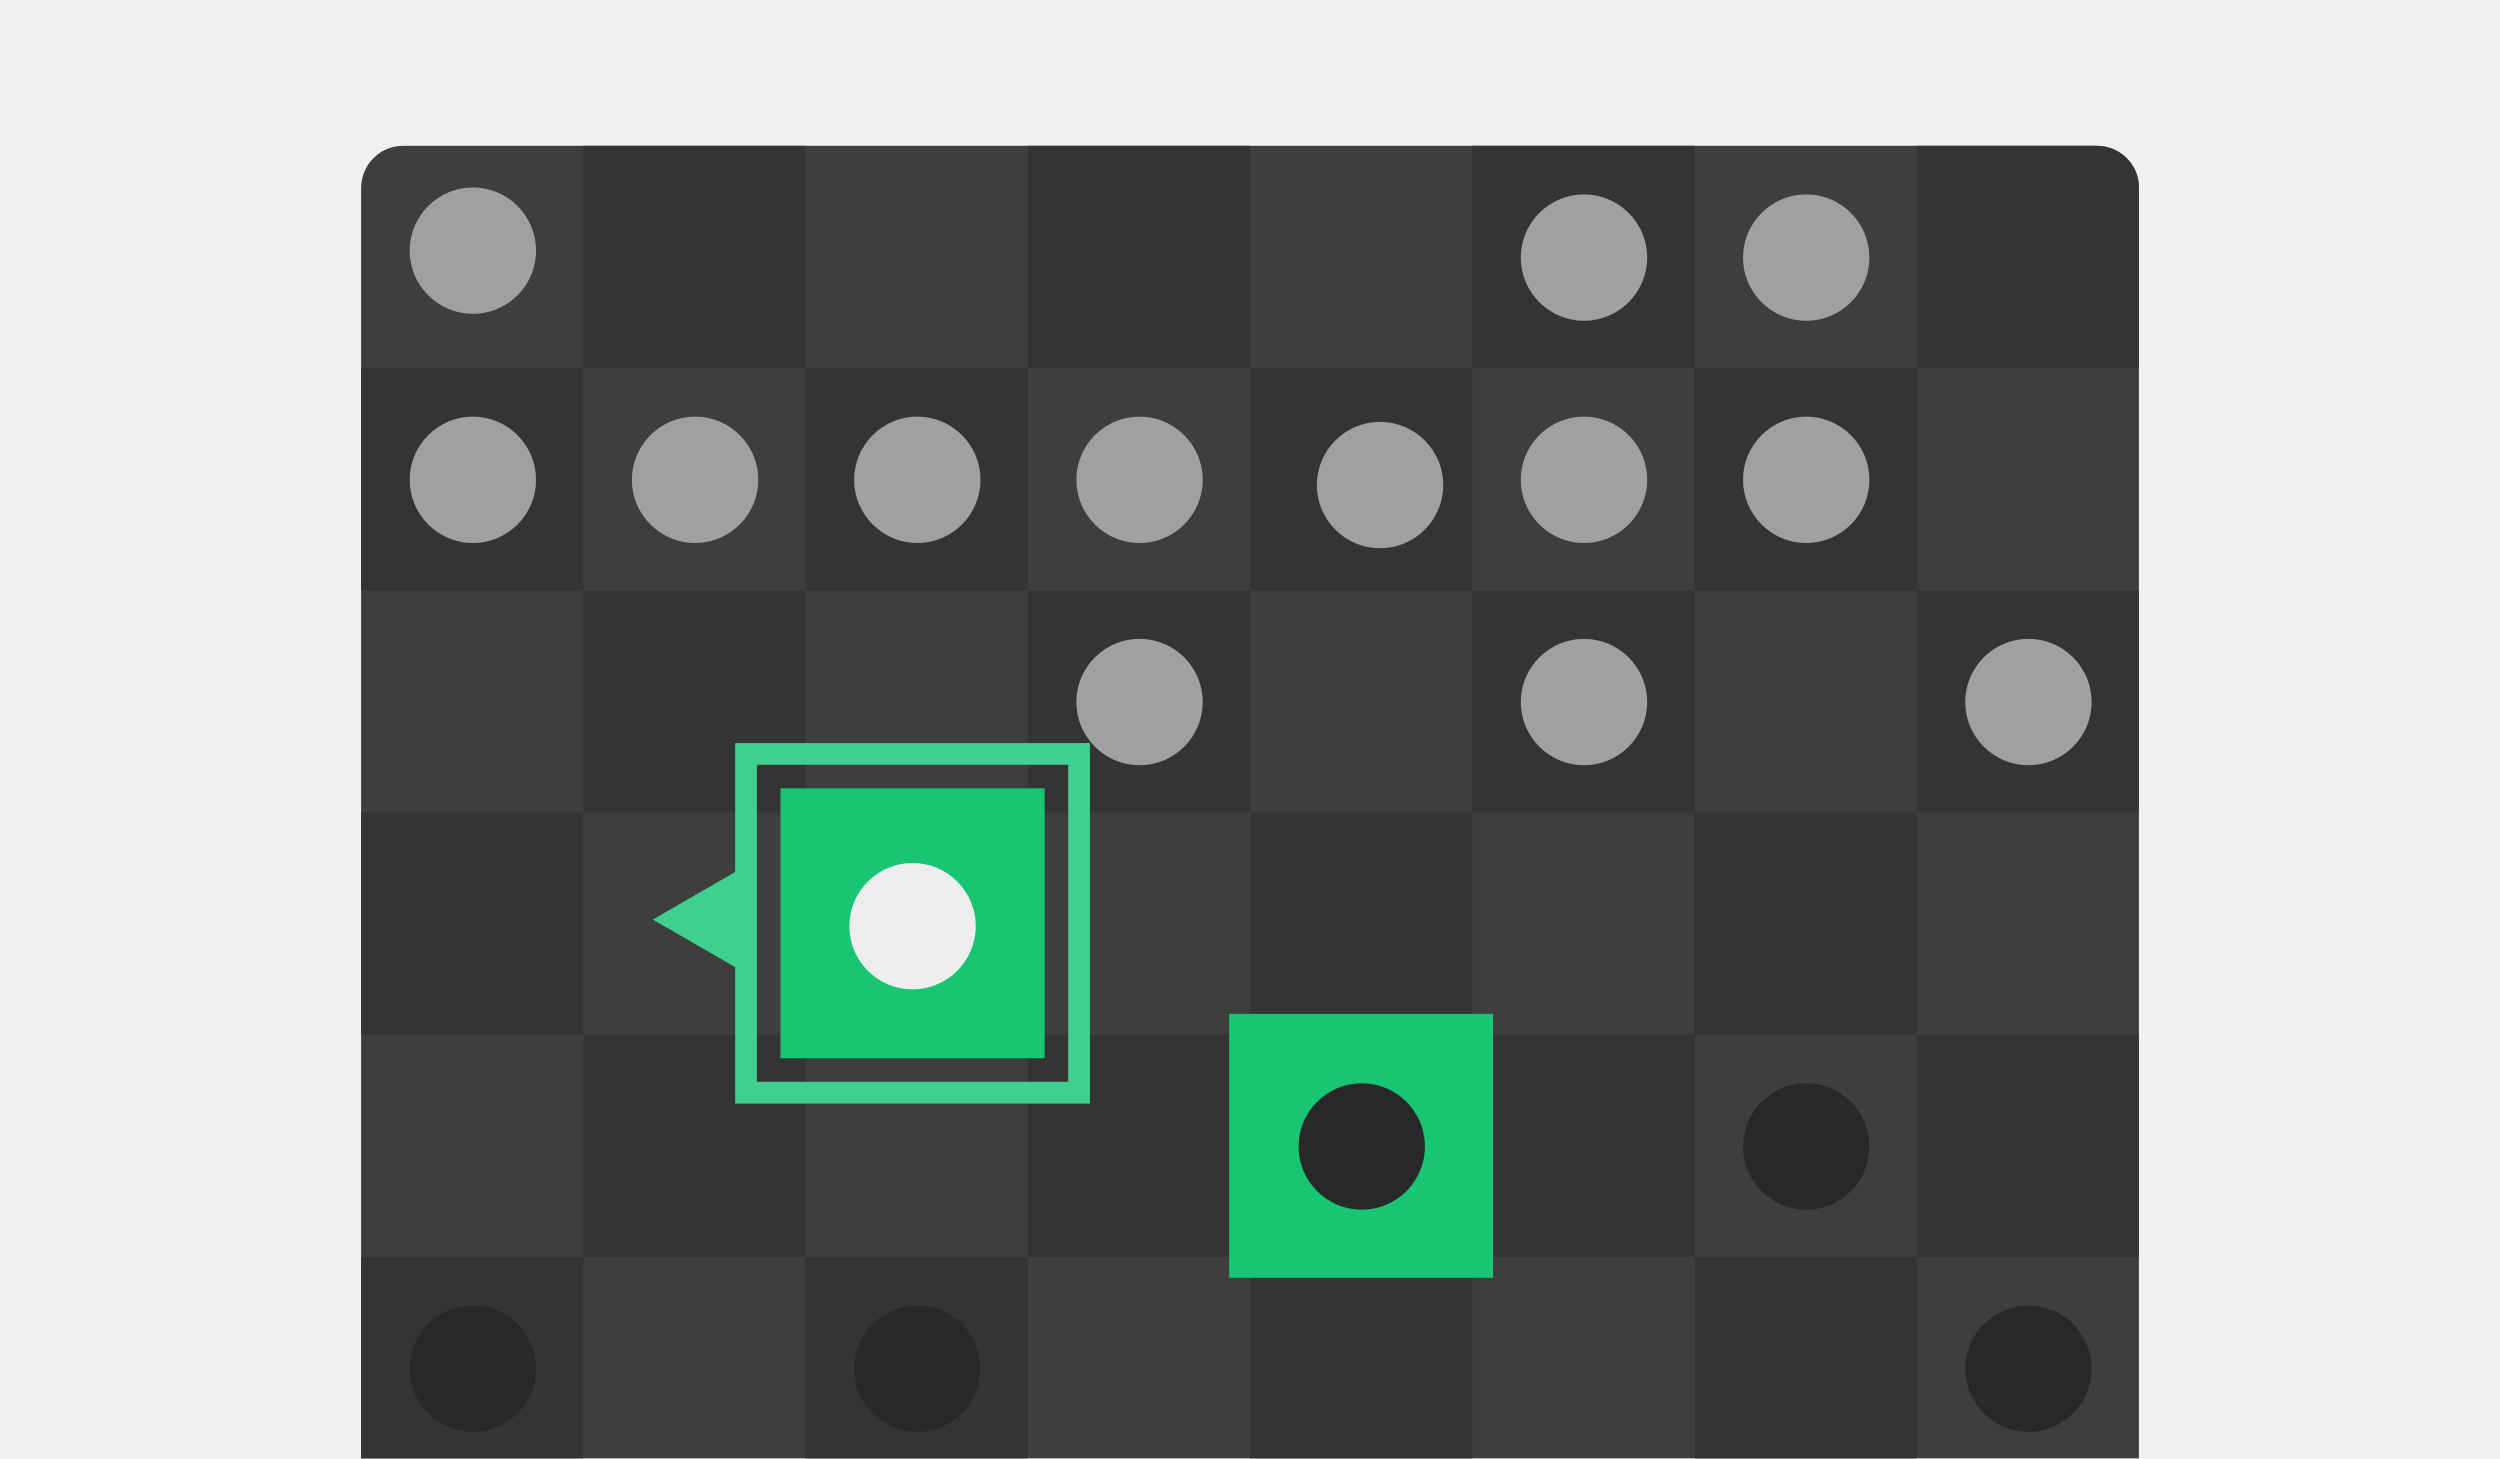
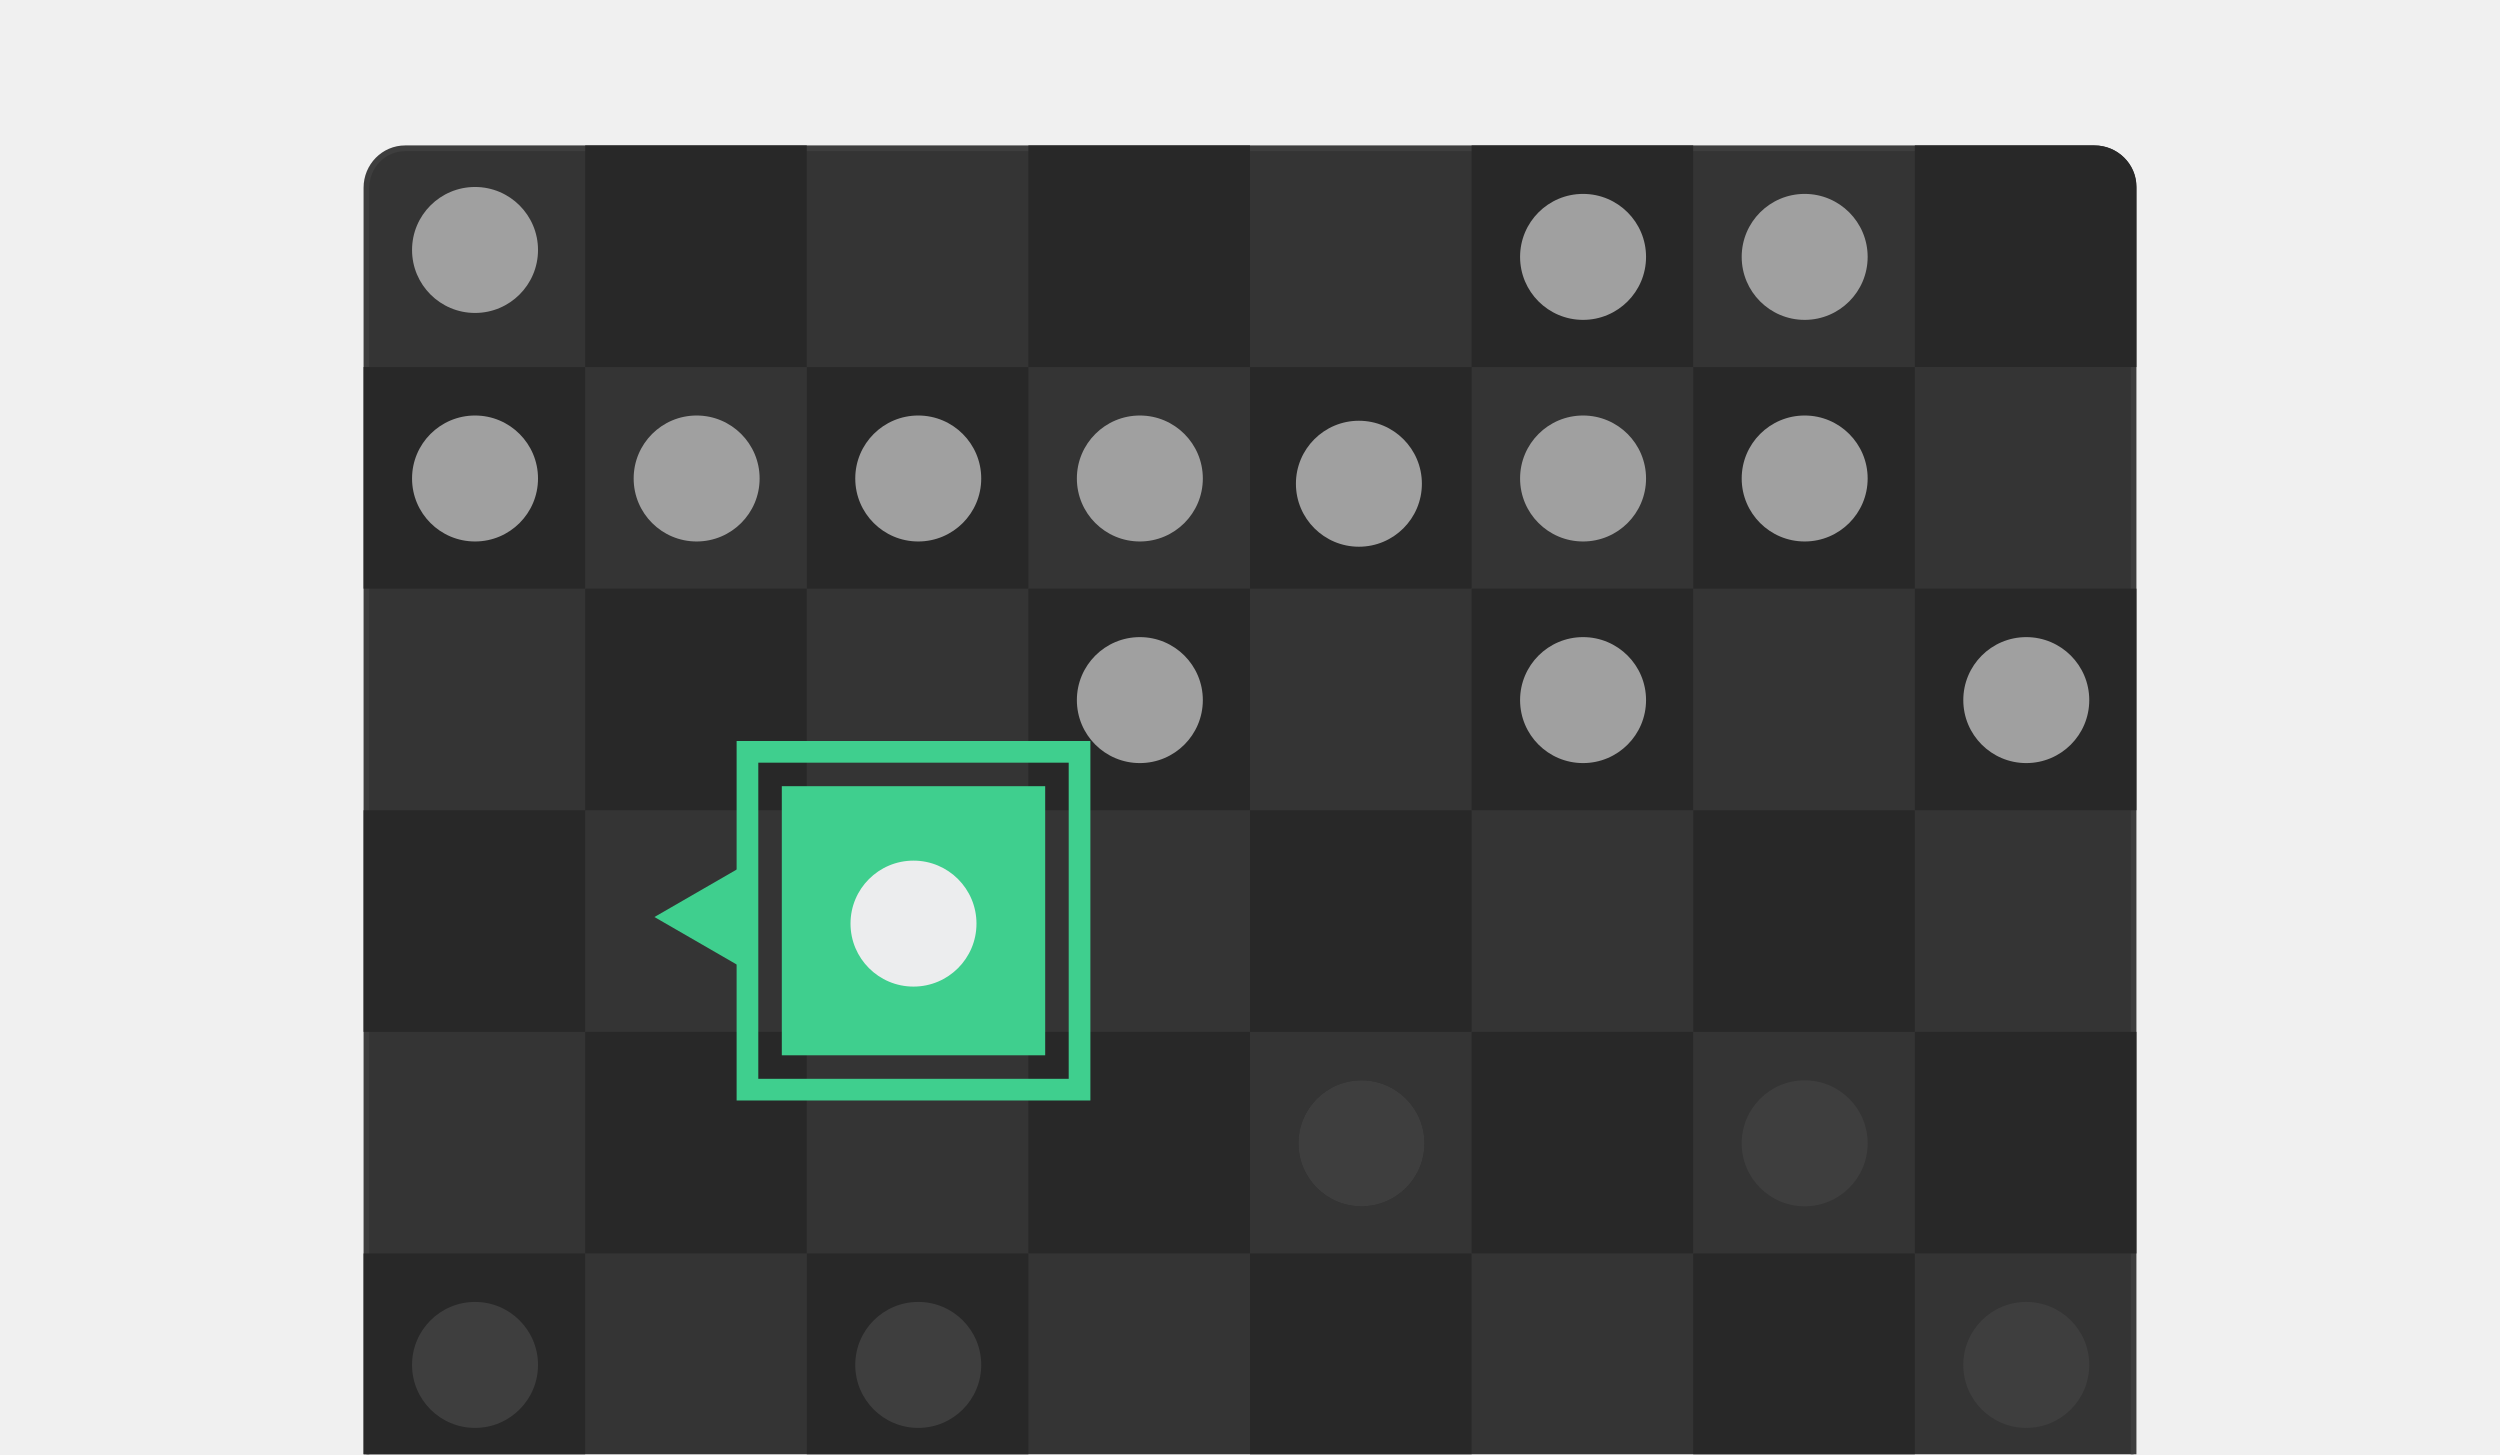
- <svg xmlns="http://www.w3.org/2000/svg" width="360" height="210" viewBox="0 0 360 210" fill="none">
-   <g clip-path="url(#clip0_929_18391)">
-     <path d="M301.992 21H58.008C54.69 21 52 23.736 52 27.111V309.889C52 313.264 54.69 316 58.008 316H301.992C305.31 316 308 313.264 308 309.889V27.111C308 23.736 305.31 21 301.992 21Z" fill="#3E3E3E" />
-     <path d="M116 21H84V53H116V21Z" fill="#343434" />
-     <path d="M180 21H148V53H180V21Z" fill="#343434" />
-     <path d="M244 21H212V53H244V21Z" fill="#343434" />
-     <path d="M308 26.916V53H276V21H301.879C305.256 21 308 23.647 308 26.916Z" fill="#343434" />
-     <path d="M116 85H84V117H116V85Z" fill="#343434" />
-     <path d="M180 85H148V117H180V85Z" fill="#343434" />
-     <path d="M244 85H212V117H244V85Z" fill="#343434" />
-     <path d="M308 85H276V117H308V85Z" fill="#343434" />
-     <path d="M116 149H84V181H116V149Z" fill="#343434" />
-     <path d="M180 149H148V181H180V149Z" fill="#343434" />
-     <path d="M244 149H212V181H244V149Z" fill="#343434" />
-     <path d="M308 149H276V181H308V149Z" fill="#343434" />
-     <path d="M84 181H52V213H84V181Z" fill="#343434" />
-     <path d="M148 181H116V213H148V181Z" fill="#343434" />
-     <path d="M212 181H180V213H212V181Z" fill="#343434" />
-     <path d="M276 181H244V213H276V181Z" fill="#343434" />
-     <path d="M84 117H52V149H84V117Z" fill="#343434" />
-     <path d="M148 117H116V149H148V117Z" fill="#343434" />
-     <path d="M212 117H180V149H212V117Z" fill="#343434" />
-     <path d="M276 117H244V149H276V117Z" fill="#343434" />
-     <path d="M84 53H52V85H84V53Z" fill="#343434" />
-     <path d="M148 53H116V85H148V53Z" fill="#343434" />
-     <path d="M212 53H180V85H212V53Z" fill="#343434" />
-     <path d="M276 53H244V85H276V53Z" fill="#343434" />
-     <path d="M68.095 45.19C73.118 45.19 77.189 41.118 77.189 36.095C77.189 31.072 73.118 27 68.095 27C63.072 27 59 31.072 59 36.095C59 41.118 63.072 45.19 68.095 45.19Z" fill="#A0A0A0" />
-     <path d="M68.095 78.189C73.118 78.189 77.189 74.118 77.189 69.095C77.189 64.072 73.118 60 68.095 60C63.072 60 59 64.072 59 69.095C59 74.118 63.072 78.189 68.095 78.189Z" fill="#A0A0A0" />
-     <path d="M100.095 78.189C105.118 78.189 109.189 74.118 109.189 69.095C109.189 64.072 105.118 60 100.095 60C95.072 60 91 64.072 91 69.095C91 74.118 95.072 78.189 100.095 78.189Z" fill="#A0A0A0" />
-     <path d="M132.095 78.189C137.118 78.189 141.189 74.118 141.189 69.095C141.189 64.072 137.118 60 132.095 60C127.072 60 123 64.072 123 69.095C123 74.118 127.072 78.189 132.095 78.189Z" fill="#A0A0A0" />
-     <path d="M132.095 142.189C137.118 142.189 141.189 138.118 141.189 133.095C141.189 128.072 137.118 124 132.095 124C127.072 124 123 128.072 123 133.095C123 138.118 127.072 142.189 132.095 142.189Z" fill="#A0A0A0" />
-     <path d="M196.095 174.189C201.118 174.189 205.189 170.118 205.189 165.095C205.189 160.072 201.118 156 196.095 156C191.072 156 187 160.072 187 165.095C187 170.118 191.072 174.189 196.095 174.189Z" fill="#282828" />
-     <path d="M260.095 174.189C265.118 174.189 269.189 170.118 269.189 165.095C269.189 160.072 265.118 156 260.095 156C255.072 156 251 160.072 251 165.095C251 170.118 255.072 174.189 260.095 174.189Z" fill="#282828" />
-     <path d="M292.095 206.189C297.118 206.189 301.189 202.118 301.189 197.095C301.189 192.072 297.118 188 292.095 188C287.072 188 283 192.072 283 197.095C283 202.118 287.072 206.189 292.095 206.189Z" fill="#282828" />
-     <path d="M132.095 206.189C137.118 206.189 141.189 202.118 141.189 197.095C141.189 192.072 137.118 188 132.095 188C127.072 188 123 192.072 123 197.095C123 202.118 127.072 206.189 132.095 206.189Z" fill="#282828" />
-     <path d="M68.095 206.189C73.118 206.189 77.189 202.118 77.189 197.095C77.189 192.072 73.118 188 68.095 188C63.072 188 59 192.072 59 197.095C59 202.118 63.072 206.189 68.095 206.189Z" fill="#282828" />
-     <path d="M164.095 78.189C169.118 78.189 173.189 74.118 173.189 69.095C173.189 64.072 169.118 60 164.095 60C159.072 60 155 64.072 155 69.095C155 74.118 159.072 78.189 164.095 78.189Z" fill="#A0A0A0" />
-     <path d="M198.726 78.946C203.749 78.946 207.821 74.874 207.821 69.852C207.821 64.829 203.749 60.757 198.726 60.757C193.703 60.757 189.631 64.829 189.631 69.852C189.631 74.874 193.703 78.946 198.726 78.946Z" fill="#A0A0A0" />
-     <path d="M228.095 78.189C233.118 78.189 237.189 74.118 237.189 69.095C237.189 64.072 233.118 60 228.095 60C223.072 60 219 64.072 219 69.095C219 74.118 223.072 78.189 228.095 78.189Z" fill="#A0A0A0" />
-     <path d="M228.095 46.19C233.118 46.19 237.189 42.118 237.189 37.095C237.189 32.072 233.118 28 228.095 28C223.072 28 219 32.072 219 37.095C219 42.118 223.072 46.19 228.095 46.19Z" fill="#A0A0A0" />
-     <path d="M260.095 78.189C265.118 78.189 269.189 74.118 269.189 69.095C269.189 64.072 265.118 60 260.095 60C255.072 60 251 64.072 251 69.095C251 74.118 255.072 78.189 260.095 78.189Z" fill="#A0A0A0" />
-     <path d="M292.095 110.189C297.118 110.189 301.189 106.118 301.189 101.095C301.189 96.072 297.118 92 292.095 92C287.072 92 283 96.072 283 101.095C283 106.118 287.072 110.189 292.095 110.189Z" fill="#A0A0A0" />
-     <path d="M228.095 110.189C233.118 110.189 237.189 106.118 237.189 101.095C237.189 96.072 233.118 92 228.095 92C223.072 92 219 96.072 219 101.095C219 106.118 223.072 110.189 228.095 110.189Z" fill="#A0A0A0" />
-     <path d="M164.095 110.189C169.118 110.189 173.189 106.118 173.189 101.095C173.189 96.072 169.118 92 164.095 92C159.072 92 155 96.072 155 101.095C155 106.118 159.072 110.189 164.095 110.189Z" fill="#A0A0A0" />
-     <path d="M260.095 46.19C265.118 46.19 269.189 42.118 269.189 37.095C269.189 32.072 265.118 28 260.095 28C255.072 28 251 32.072 251 37.095C251 42.118 255.072 46.19 260.095 46.19Z" fill="#A0A0A0" />
-     <path d="M155.385 108.565H107.431V157.346H155.385V108.565Z" stroke="#3FCF8E" stroke-width="3.13" stroke-miterlimit="10" />
-     <path d="M94 132.417L107.022 124.899L107.022 139.936L94 132.417Z" fill="#3FCF8E" />
-     <path d="M150.425 113.526H112.392V152.385H150.425V113.526Z" fill="#17C573" />
-     <path d="M131.409 142.464C136.432 142.464 140.503 138.392 140.503 133.369C140.503 128.346 136.432 124.274 131.409 124.274C126.386 124.274 122.314 128.346 122.314 133.369C122.314 138.392 126.386 142.464 131.409 142.464Z" fill="#EDEDED" />
-     <path d="M215 184L215 146L177 146L177 184L215 184Z" fill="#17C573" />
-     <path d="M187 165.095C187 170.118 191.072 174.189 196.095 174.189C201.118 174.189 205.189 170.118 205.189 165.095C205.189 160.072 201.118 156 196.095 156C191.072 156 187 160.072 187 165.095Z" fill="#282828" />
+ <svg xmlns="http://www.w3.org/2000/svg" width="361" height="210" viewBox="0 0 361 210" fill="none">
+   <g clip-path="url(#clip0_1125_17722)">
+     <path d="M58.508 21.413H302.492C305.575 21.413 308.087 23.958 308.087 27.111V309.889C308.087 313.042 305.575 315.587 302.492 315.587H58.508C55.425 315.587 52.913 313.042 52.913 309.889V27.111C52.913 23.958 55.425 21.413 58.508 21.413Z" fill="#343434" stroke="#3E3E3E" stroke-width="0.827" />
+     <path d="M116.5 21H84.5V53H116.5V21Z" fill="#282828" />
+     <path d="M180.5 21H148.5V53H180.5V21Z" fill="#282828" />
+     <path d="M244.5 21H212.5V53H244.5V21Z" fill="#282828" />
+     <path d="M308.5 26.916V53H276.5V21H302.379C305.756 21 308.5 23.647 308.5 26.916Z" fill="#282828" />
+     <path d="M116.5 85H84.5V117H116.5V85Z" fill="#282828" />
+     <path d="M180.5 85H148.5V117H180.5V85Z" fill="#282828" />
+     <path d="M244.5 85H212.5V117H244.5V85Z" fill="#282828" />
+     <path d="M308.5 85H276.5V117H308.5V85Z" fill="#282828" />
+     <path d="M116.5 149H84.5V181H116.5V149Z" fill="#282828" />
+     <path d="M180.5 149H148.5V181H180.5V149Z" fill="#282828" />
+     <path d="M244.5 149H212.5V181H244.5V149Z" fill="#282828" />
+     <path d="M308.5 149H276.5V181H308.5V149Z" fill="#282828" />
+     <path d="M84.5 181H52.5V213H84.5V181Z" fill="#282828" />
+     <path d="M148.5 181H116.5V213H148.5V181Z" fill="#282828" />
+     <path d="M212.5 181H180.5V213H212.5V181Z" fill="#282828" />
+     <path d="M276.5 181H244.5V213H276.5V181Z" fill="#282828" />
+     <path d="M84.5 117H52.5V149H84.5V117Z" fill="#282828" />
+     <path d="M148.5 117H116.5V149H148.5V117Z" fill="#282828" />
+     <path d="M212.5 117H180.5V149H212.5V117Z" fill="#282828" />
+     <path d="M276.5 117H244.5V149H276.5V117Z" fill="#282828" />
+     <path d="M84.5 53H52.5V85H84.5V53Z" fill="#282828" />
+     <path d="M148.5 53H116.5V85H148.5V53Z" fill="#282828" />
+     <path d="M212.5 53H180.5V85H212.5V53Z" fill="#282828" />
+     <path d="M276.5 53H244.5V85H276.5V53Z" fill="#282828" />
+     <path d="M68.595 45.19C73.618 45.19 77.689 41.118 77.689 36.095C77.689 31.072 73.618 27 68.595 27C63.572 27 59.5 31.072 59.5 36.095C59.5 41.118 63.572 45.19 68.595 45.19Z" fill="#A0A0A0" />
+     <path d="M68.595 78.189C73.618 78.189 77.689 74.118 77.689 69.095C77.689 64.072 73.618 60 68.595 60C63.572 60 59.5 64.072 59.5 69.095C59.5 74.118 63.572 78.189 68.595 78.189Z" fill="#A0A0A0" />
+     <path d="M100.595 78.189C105.618 78.189 109.689 74.118 109.689 69.095C109.689 64.072 105.618 60 100.595 60C95.572 60 91.5 64.072 91.5 69.095C91.5 74.118 95.572 78.189 100.595 78.189Z" fill="#A0A0A0" />
+     <path d="M132.595 78.189C137.618 78.189 141.689 74.118 141.689 69.095C141.689 64.072 137.618 60 132.595 60C127.572 60 123.5 64.072 123.5 69.095C123.5 74.118 127.572 78.189 132.595 78.189Z" fill="#A0A0A0" />
+     <path d="M132.595 142.189C137.618 142.189 141.689 138.118 141.689 133.095C141.689 128.072 137.618 124 132.595 124C127.572 124 123.5 128.072 123.5 133.095C123.5 138.118 127.572 142.189 132.595 142.189Z" fill="#A0A0A0" />
+     <path d="M196.595 174.189C201.618 174.189 205.689 170.118 205.689 165.095C205.689 160.072 201.618 156 196.595 156C191.572 156 187.5 160.072 187.5 165.095C187.5 170.118 191.572 174.189 196.595 174.189Z" fill="#282828" />
+     <path d="M260.595 174.189C265.618 174.189 269.689 170.118 269.689 165.095C269.689 160.072 265.618 156 260.595 156C255.572 156 251.5 160.072 251.5 165.095C251.5 170.118 255.572 174.189 260.595 174.189Z" fill="#3E3E3E" />
+     <path d="M292.595 206.189C297.618 206.189 301.689 202.118 301.689 197.095C301.689 192.072 297.618 188 292.595 188C287.572 188 283.5 192.072 283.5 197.095C283.5 202.118 287.572 206.189 292.595 206.189Z" fill="#3E3E3E" />
+     <path d="M132.595 206.189C137.618 206.189 141.689 202.118 141.689 197.095C141.689 192.072 137.618 188 132.595 188C127.572 188 123.5 192.072 123.5 197.095C123.5 202.118 127.572 206.189 132.595 206.189Z" fill="#3E3E3E" />
+     <path d="M68.595 206.189C73.618 206.189 77.689 202.118 77.689 197.095C77.689 192.072 73.618 188 68.595 188C63.572 188 59.5 192.072 59.5 197.095C59.5 202.118 63.572 206.189 68.595 206.189Z" fill="#3E3E3E" />
+     <path d="M164.595 78.189C169.618 78.189 173.689 74.118 173.689 69.095C173.689 64.072 169.618 60 164.595 60C159.572 60 155.5 64.072 155.5 69.095C155.5 74.118 159.572 78.189 164.595 78.189Z" fill="#A0A0A0" />
+     <path d="M196.226 78.946C201.248 78.946 205.32 74.874 205.32 69.852C205.32 64.829 201.248 60.757 196.226 60.757C191.203 60.757 187.131 64.829 187.131 69.852C187.131 74.874 191.203 78.946 196.226 78.946Z" fill="#A0A0A0" />
+     <path d="M228.595 78.189C233.618 78.189 237.689 74.118 237.689 69.095C237.689 64.072 233.618 60 228.595 60C223.572 60 219.5 64.072 219.5 69.095C219.5 74.118 223.572 78.189 228.595 78.189Z" fill="#A0A0A0" />
+     <path d="M228.595 46.19C233.618 46.19 237.689 42.118 237.689 37.095C237.689 32.072 233.618 28 228.595 28C223.572 28 219.5 32.072 219.5 37.095C219.5 42.118 223.572 46.19 228.595 46.19Z" fill="#A0A0A0" />
+     <path d="M260.595 78.189C265.618 78.189 269.689 74.118 269.689 69.095C269.689 64.072 265.618 60 260.595 60C255.572 60 251.5 64.072 251.5 69.095C251.5 74.118 255.572 78.189 260.595 78.189Z" fill="#A0A0A0" />
+     <path d="M292.595 110.189C297.618 110.189 301.689 106.118 301.689 101.095C301.689 96.072 297.618 92 292.595 92C287.572 92 283.5 96.072 283.5 101.095C283.5 106.118 287.572 110.189 292.595 110.189Z" fill="#A0A0A0" />
+     <path d="M228.595 110.189C233.618 110.189 237.689 106.118 237.689 101.095C237.689 96.072 233.618 92 228.595 92C223.572 92 219.5 96.072 219.5 101.095C219.5 106.118 223.572 110.189 228.595 110.189Z" fill="#A0A0A0" />
+     <path d="M164.595 110.189C169.618 110.189 173.689 106.118 173.689 101.095C173.689 96.072 169.618 92 164.595 92C159.572 92 155.5 96.072 155.5 101.095C155.5 106.118 159.572 110.189 164.595 110.189Z" fill="#A0A0A0" />
+     <path d="M260.595 46.19C265.618 46.19 269.689 42.118 269.689 37.095C269.689 32.072 265.618 28 260.595 28C255.572 28 251.5 32.072 251.5 37.095C251.5 42.118 255.572 46.19 260.595 46.19Z" fill="#A0A0A0" />
+     <path d="M155.886 108.565H107.932V157.346H155.886V108.565Z" stroke="#3FCF8E" stroke-width="3.13" stroke-miterlimit="10" />
+     <path d="M94.5 132.417L107.522 124.899L107.522 139.936L94.5 132.417Z" fill="#3FCF8E" />
+     <path d="M150.925 113.526H112.893V152.385H150.925V113.526Z" fill="#3FCF8E" />
+     <path d="M131.909 142.464C136.932 142.464 141.004 138.392 141.004 133.369C141.004 128.346 136.932 124.274 131.909 124.274C126.886 124.274 122.814 128.346 122.814 133.369C122.814 138.392 126.886 142.464 131.909 142.464Z" fill="#ECEDEE" />
+     <path d="M187.5 165.095C187.5 170.118 191.572 174.189 196.595 174.189C201.618 174.189 205.689 170.118 205.689 165.095C205.689 160.072 201.618 156 196.595 156C191.572 156 187.5 160.072 187.5 165.095Z" fill="#3E3E3E" />
  </g>
  <defs>
-     <clipPath id="clip0_929_18391">
-       <rect width="360" height="210" fill="white" />
+     <clipPath id="clip0_1125_17722">
+       <rect width="360" height="210" fill="white" transform="translate(0.5)" />
    </clipPath>
  </defs>
</svg>
